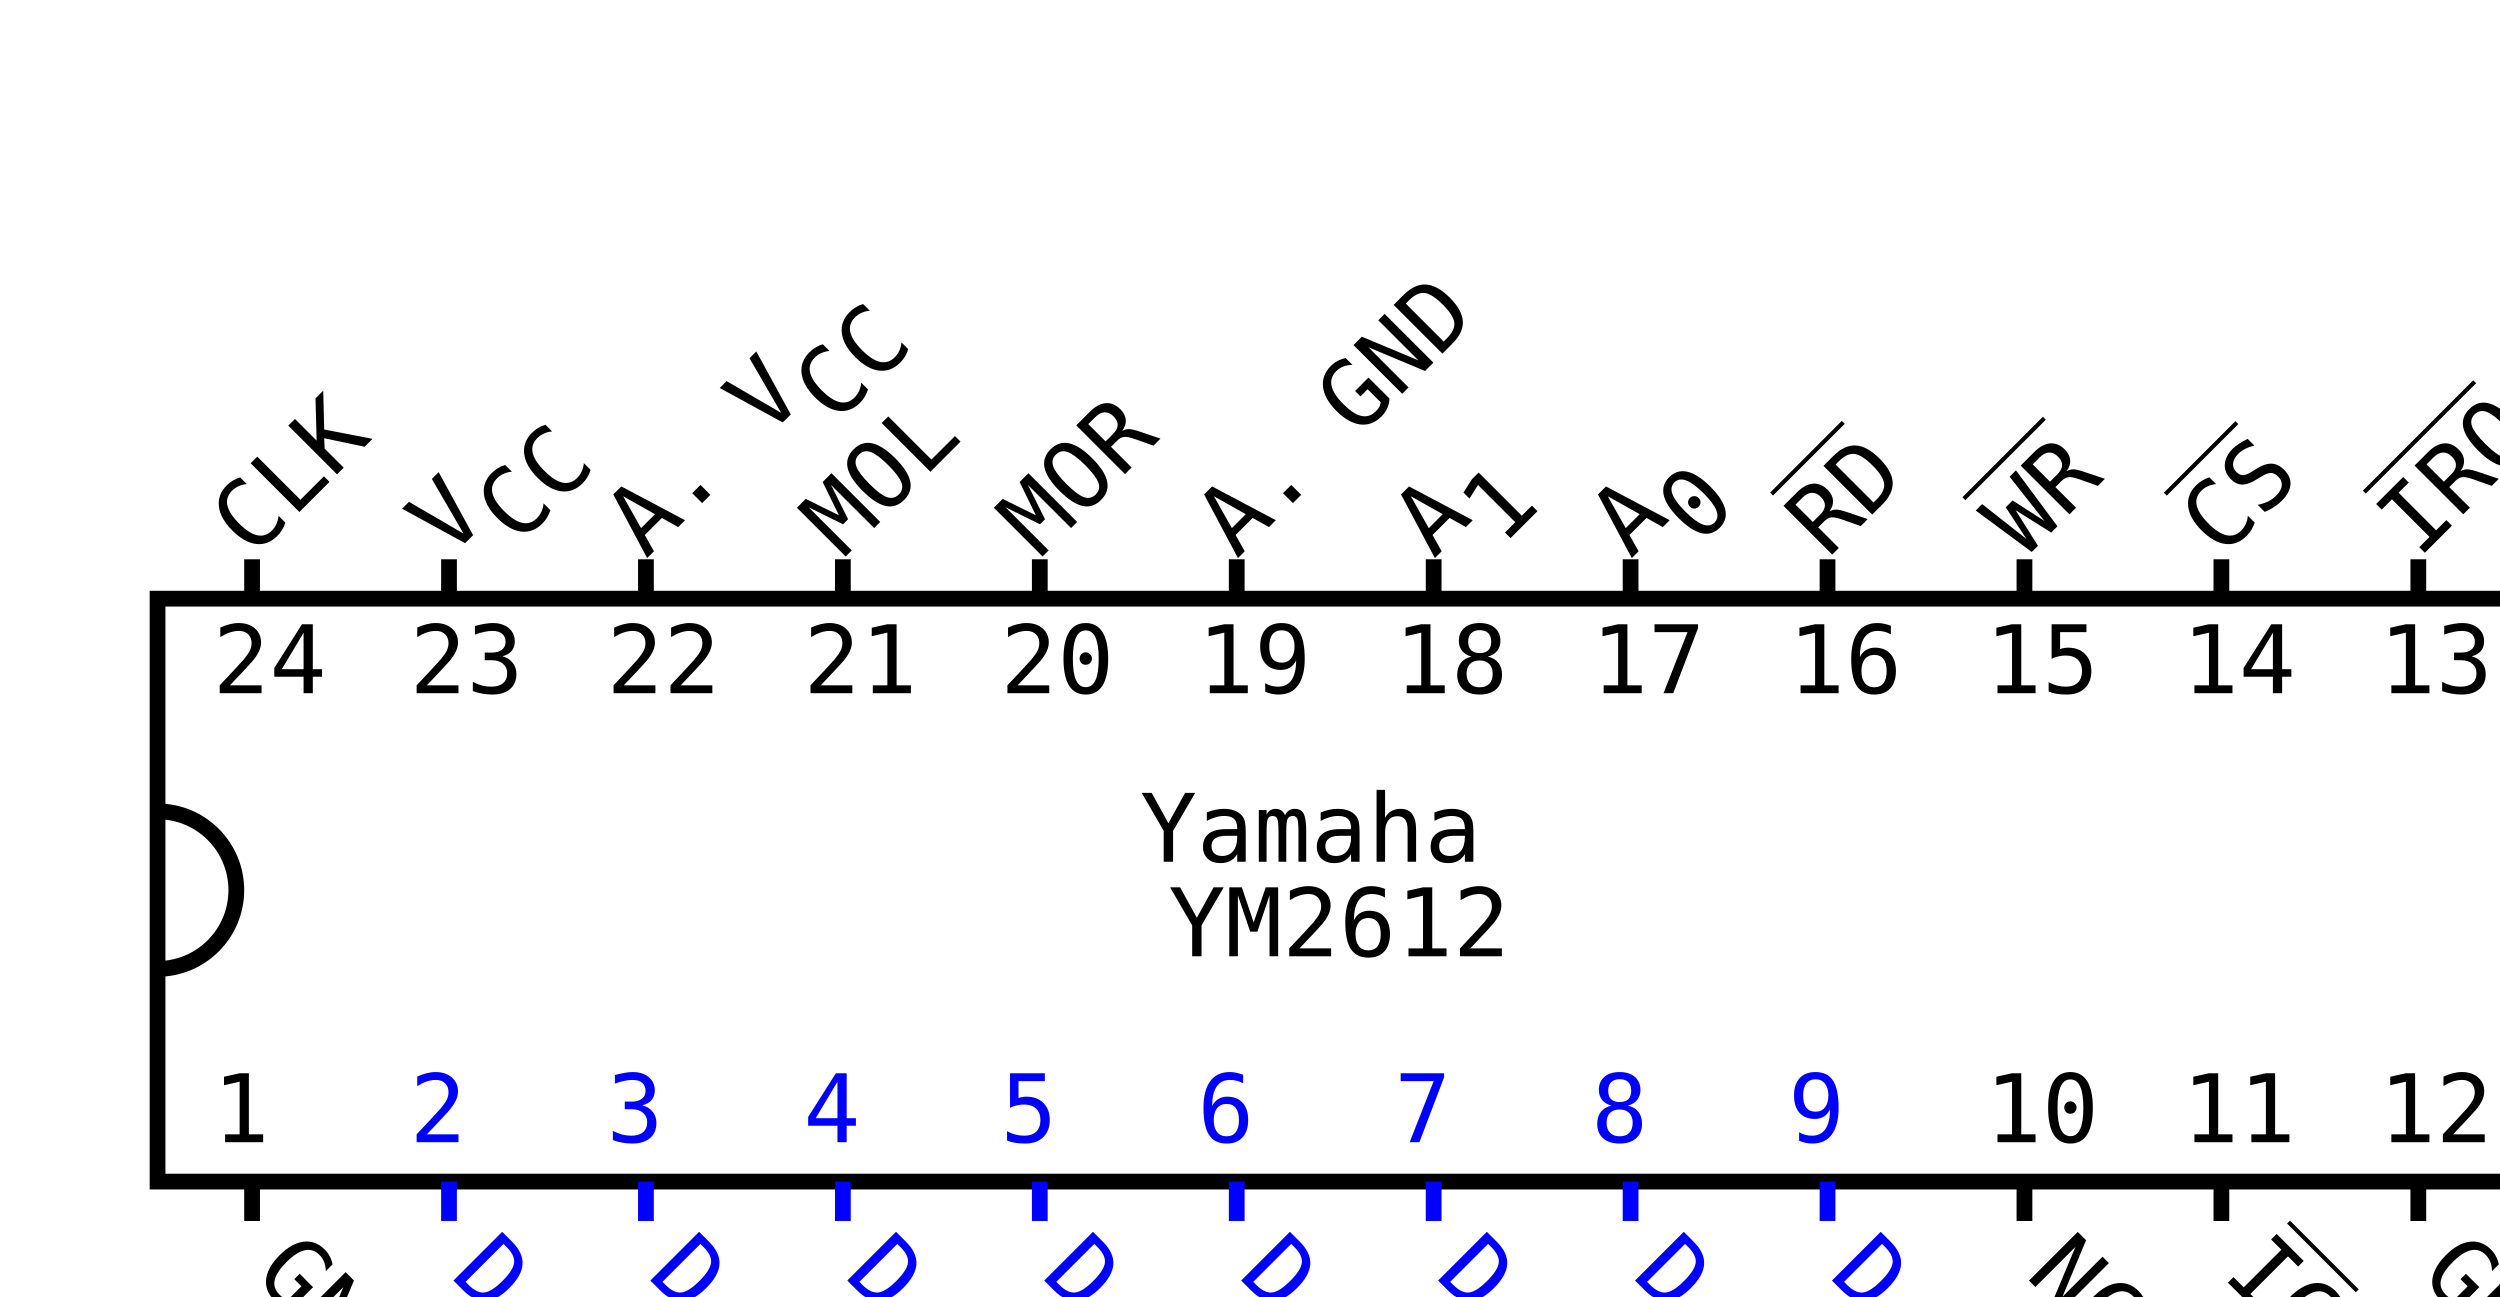
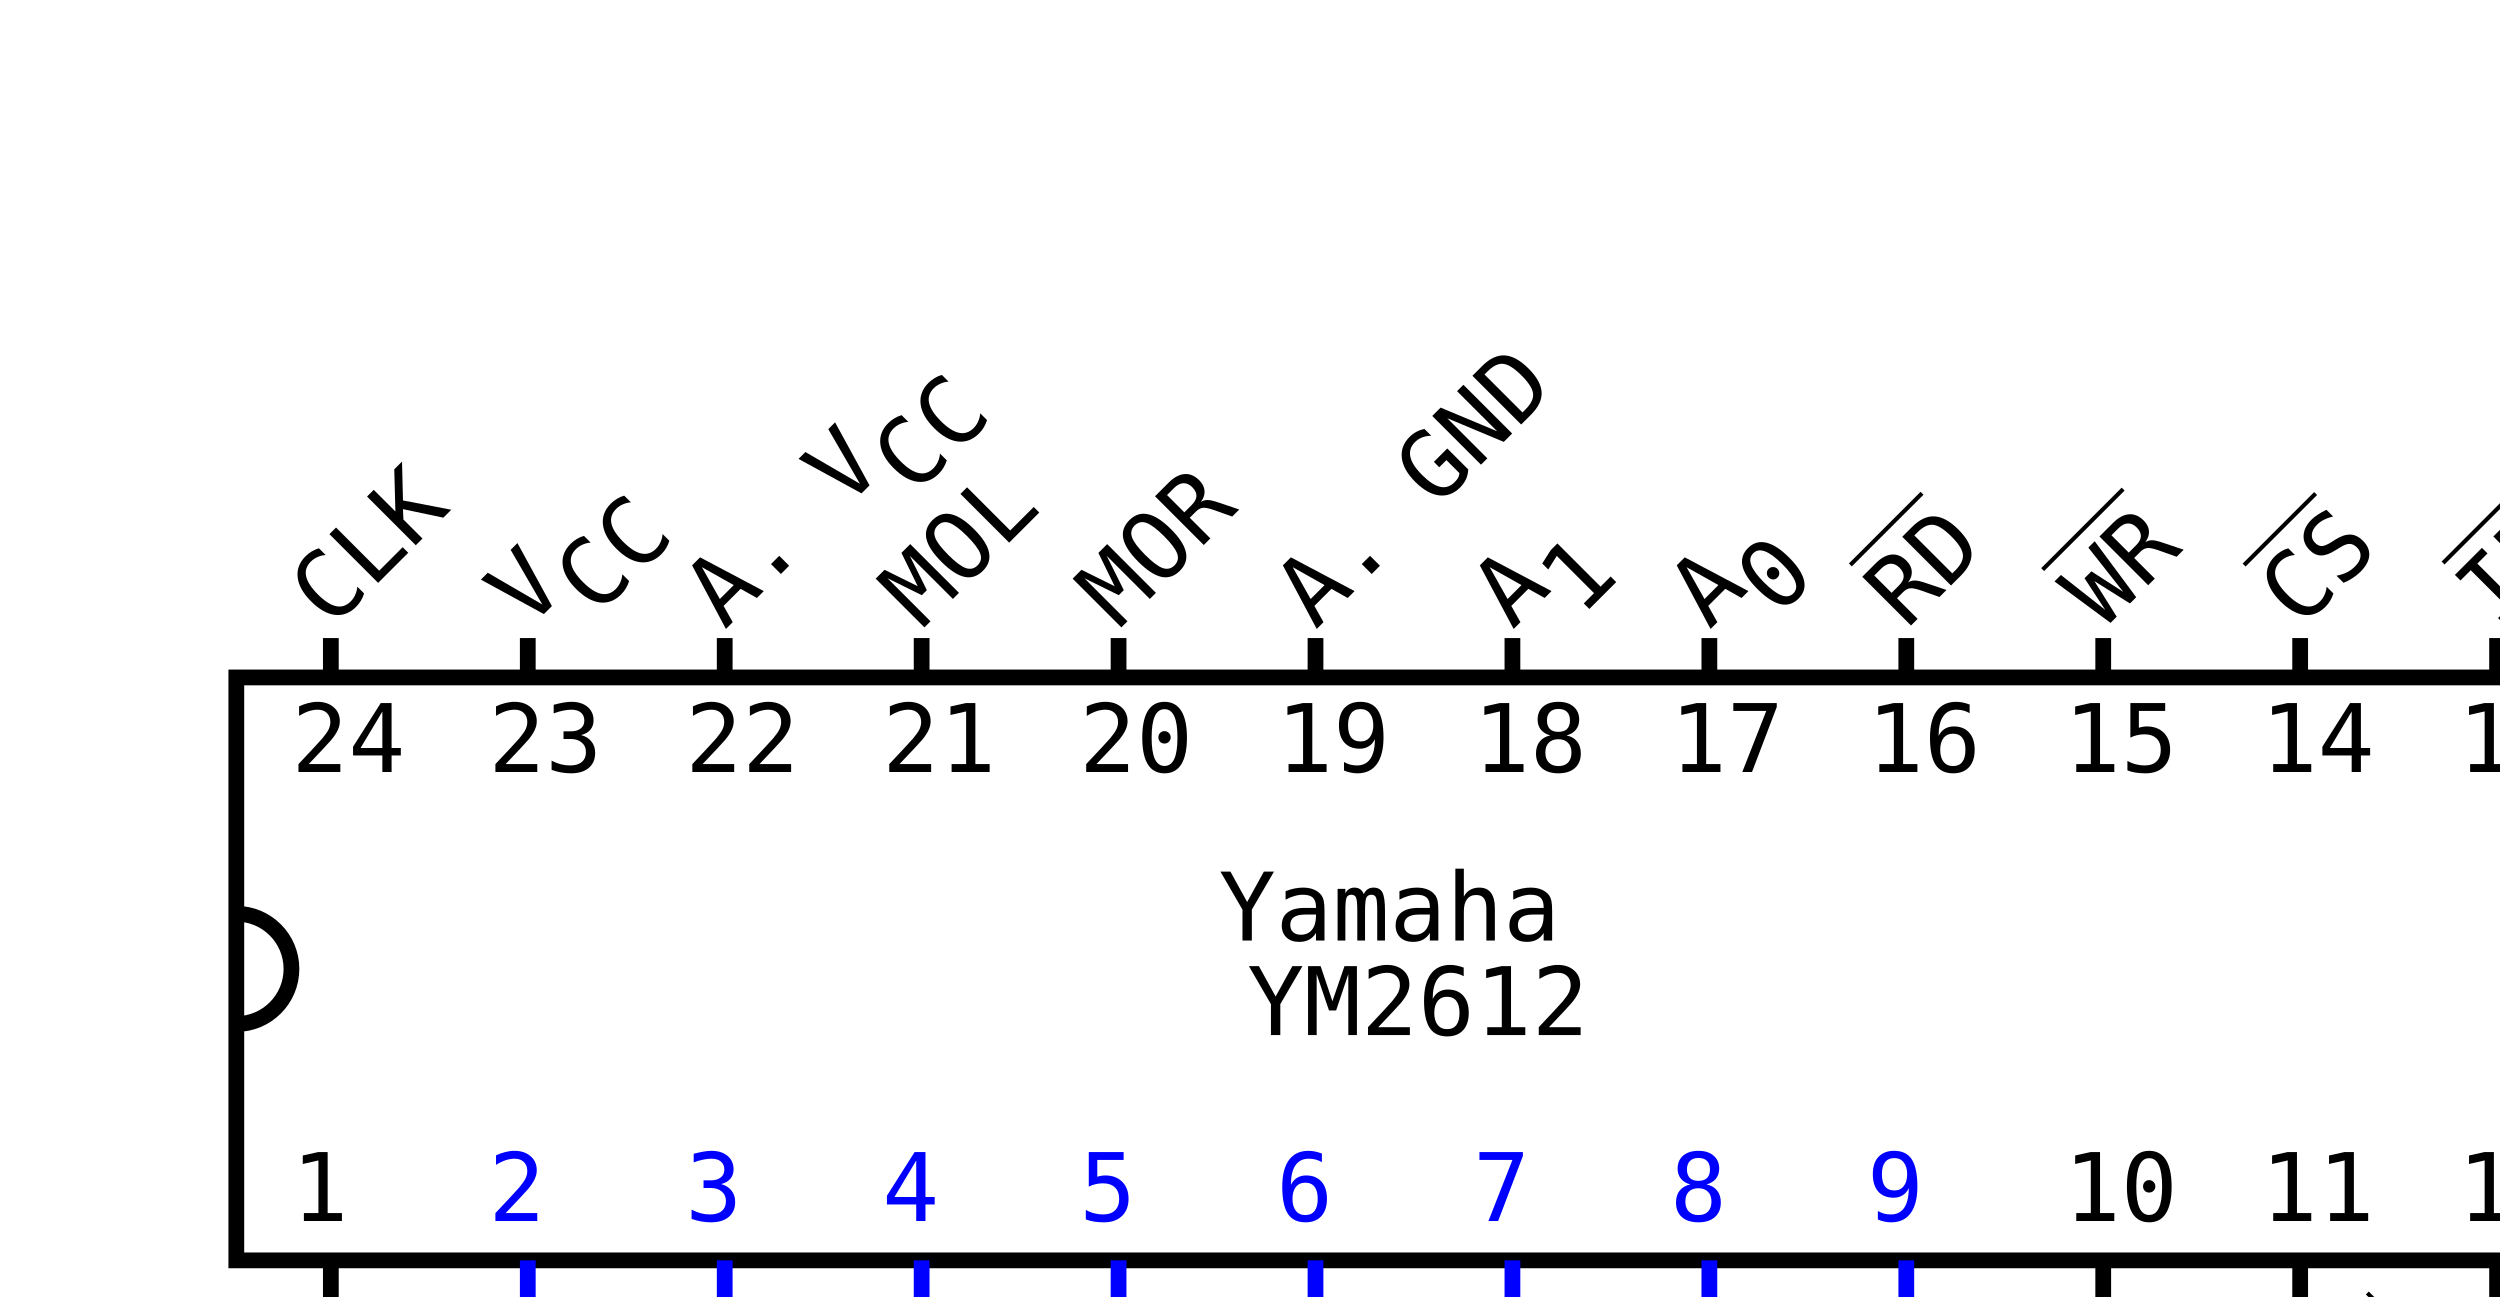
<svg xmlns="http://www.w3.org/2000/svg" version="1.1">
-   <rect x="20" y="76" width="300" height="74" fill="none" stroke-width="2" stroke="black" />
-   <text x="170" y="113" transform="rotate(0 170 113)" alignment-baseline="central" text-anchor="middle" font-family="monospace">
-     <tspan x="170" dy="-0.3em">Yamaha</tspan>
-     <tspan x="170" dy="1em">YM2612</tspan>
+   <rect x="30" y="86" width="300" height="74" fill="none" stroke-width="2" stroke="black" />
+   <text x="180" y="123" transform="rotate(0 180 123)" alignment-baseline="central" text-anchor="middle" font-family="monospace">
+     <tspan x="180" dy="-0.3em">Yamaha</tspan>
+     <tspan x="180" dy="1em">YM2612</tspan>
  </text>
-   <path d="M20 103   A 10 10 0 0 1 20 123" stroke="black" fill="black" fill-opacity="0" stroke-width="2" />
-   <line x1="32" y1="76" x2="32" y2="71" stroke="black" stroke-width="2" />
-   <text x="27" y="88" font-family="monospace" fill="black">24</text>
-   <text x="32" y="71" transform="rotate(-45 32 71)" font-family="monospace" fill="black">CLK</text>
-   <line x1="57" y1="76" x2="57" y2="71" stroke="black" stroke-width="2" />
-   <text x="52" y="88" font-family="monospace" fill="black">23</text>
-   <text x="57" y="71" transform="rotate(-45 57 71)" font-family="monospace" fill="black">V<tspan dy="5">CC</tspan>
+   <path d="M30 116   A 7 7 0 0 1 30 130" stroke="black" fill="black" fill-opacity="0" stroke-width="2" />
+   <text x="37" y="98" font-family="monospace" fill="black">24</text>
+   <line x1="42" y1="86" x2="42" y2="81" stroke="black" stroke-width="2" />
+   <text x="42" y="80" transform="rotate(-45 42 80)" font-family="monospace" fill="black">CLK</text>
+   <text x="62" y="98" font-family="monospace" fill="black">23</text>
+   <line x1="67" y1="86" x2="67" y2="81" stroke="black" stroke-width="2" />
+   <text x="67" y="80" transform="rotate(-45 67 80)" font-family="monospace" fill="black">V<tspan dy="5">CC</tspan>
  </text>
-   <line x1="82" y1="76" x2="82" y2="71" stroke="black" stroke-width="2" />
-   <text x="77" y="88" font-family="monospace" fill="black">22</text>
-   <text x="82" y="71" transform="rotate(-45 82 71)" font-family="monospace" fill="black">A. V<tspan dy="5">CC</tspan>
+   <text x="87" y="98" font-family="monospace" fill="black">22</text>
+   <line x1="92" y1="86" x2="92" y2="81" stroke="black" stroke-width="2" />
+   <text x="92" y="80" transform="rotate(-45 92 80)" font-family="monospace" fill="black">A. V<tspan dy="5">CC</tspan>
  </text>
-   <line x1="107" y1="76" x2="107" y2="71" stroke="black" stroke-width="2" />
-   <text x="102" y="88" font-family="monospace" fill="black">21</text>
-   <text x="107" y="71" transform="rotate(-45 107 71)" font-family="monospace" fill="black">MOL</text>
-   <line x1="132" y1="76" x2="132" y2="71" stroke="black" stroke-width="2" />
-   <text x="127" y="88" font-family="monospace" fill="black">20</text>
-   <text x="132" y="71" transform="rotate(-45 132 71)" font-family="monospace" fill="black">MOR</text>
-   <line x1="157" y1="76" x2="157" y2="71" stroke="black" stroke-width="2" />
-   <text x="152" y="88" font-family="monospace" fill="black">19</text>
-   <text x="157" y="71" transform="rotate(-45 157 71)" font-family="monospace" fill="black">A. GND</text>
-   <line x1="182" y1="76" x2="182" y2="71" stroke="black" stroke-width="2" />
-   <text x="177" y="88" font-family="monospace" fill="black">18</text>
-   <text x="182" y="71" transform="rotate(-45 182 71)" font-family="monospace" fill="black">A<tspan dy="5">1</tspan>
+   <text x="112" y="98" font-family="monospace" fill="black">21</text>
+   <line x1="117" y1="86" x2="117" y2="81" stroke="black" stroke-width="2" />
+   <text x="117" y="80" transform="rotate(-45 117 80)" font-family="monospace" fill="black">MOL</text>
+   <text x="137" y="98" font-family="monospace" fill="black">20</text>
+   <line x1="142" y1="86" x2="142" y2="81" stroke="black" stroke-width="2" />
+   <text x="142" y="80" transform="rotate(-45 142 80)" font-family="monospace" fill="black">MOR</text>
+   <text x="162" y="98" font-family="monospace" fill="black">19</text>
+   <line x1="167" y1="86" x2="167" y2="81" stroke="black" stroke-width="2" />
+   <text x="167" y="80" transform="rotate(-45 167 80)" font-family="monospace" fill="black">A. GND</text>
+   <text x="187" y="98" font-family="monospace" fill="black">18</text>
+   <line x1="192" y1="86" x2="192" y2="81" stroke="black" stroke-width="2" />
+   <text x="192" y="80" transform="rotate(-45 192 80)" font-family="monospace" fill="black">A<tspan dy="5">1</tspan>
  </text>
-   <line x1="207" y1="76" x2="207" y2="71" stroke="black" stroke-width="2" />
-   <text x="202" y="88" font-family="monospace" fill="black">17</text>
-   <text x="207" y="71" transform="rotate(-45 207 71)" font-family="monospace" fill="black">A<tspan dy="5">0</tspan>
+   <text x="212" y="98" font-family="monospace" fill="black">17</text>
+   <line x1="217" y1="86" x2="217" y2="81" stroke="black" stroke-width="2" />
+   <text x="217" y="80" transform="rotate(-45 217 80)" font-family="monospace" fill="black">A<tspan dy="5">0</tspan>
  </text>
-   <line x1="232" y1="76" x2="232" y2="71" stroke="black" stroke-width="2" />
-   <text x="227" y="88" font-family="monospace" fill="black">16</text>
-   <text x="232" y="71" transform="rotate(-45 232 71)" font-family="monospace" fill="black" style="text-decoration: overline">RD</text>
-   <line x1="257" y1="76" x2="257" y2="71" stroke="black" stroke-width="2" />
-   <text x="252" y="88" font-family="monospace" fill="black">15</text>
-   <text x="257" y="71" transform="rotate(-45 257 71)" font-family="monospace" fill="black" style="text-decoration: overline">WR</text>
-   <line x1="282" y1="76" x2="282" y2="71" stroke="black" stroke-width="2" />
-   <text x="277" y="88" font-family="monospace" fill="black">14</text>
-   <text x="282" y="71" transform="rotate(-45 282 71)" font-family="monospace" fill="black" style="text-decoration: overline">CS</text>
-   <line x1="307" y1="76" x2="307" y2="71" stroke="black" stroke-width="2" />
-   <text x="302" y="88" font-family="monospace" fill="black">13</text>
-   <text x="307" y="71" transform="rotate(-45 307 71)" font-family="monospace" fill="black" style="text-decoration: overline">IRQ</text>
-   <line x1="32" y1="150" x2="32" y2="155" stroke="black" stroke-width="2" />
-   <text x="27" y="145" font-family="monospace" fill="black">1</text>
-   <text x="32" y="162" transform="rotate(45 32 162)" font-family="monospace" fill="black">GND</text>
-   <line x1="57" y1="150" x2="57" y2="155" stroke="blue" stroke-width="2" />
-   <text x="52" y="145" font-family="monospace" fill="blue">2</text>
-   <text x="57" y="162" transform="rotate(45 57 162)" font-family="monospace" fill="blue">D<tspan dy="5">0</tspan>
+   <text x="237" y="98" font-family="monospace" fill="black">16</text>
+   <line x1="242" y1="86" x2="242" y2="81" stroke="black" stroke-width="2" />
+   <text x="242" y="80" transform="rotate(-45 242 80)" font-family="monospace" fill="black" style="text-decoration: overline">RD</text>
+   <text x="262" y="98" font-family="monospace" fill="black">15</text>
+   <line x1="267" y1="86" x2="267" y2="81" stroke="black" stroke-width="2" />
+   <text x="267" y="80" transform="rotate(-45 267 80)" font-family="monospace" fill="black" style="text-decoration: overline">WR</text>
+   <text x="287" y="98" font-family="monospace" fill="black">14</text>
+   <line x1="292" y1="86" x2="292" y2="81" stroke="black" stroke-width="2" />
+   <text x="292" y="80" transform="rotate(-45 292 80)" font-family="monospace" fill="black" style="text-decoration: overline">CS</text>
+   <text x="312" y="98" font-family="monospace" fill="black">13</text>
+   <line x1="317" y1="86" x2="317" y2="81" stroke="black" stroke-width="2" />
+   <text x="317" y="80" transform="rotate(-45 317 80)" font-family="monospace" fill="black" style="text-decoration: overline">IRQ</text>
+   <text x="37" y="155" font-family="monospace" fill="black">1</text>
+   <line x1="42" y1="160" x2="42" y2="165" stroke="black" stroke-width="2" />
+   <text x="42" y="171" transform="rotate(45 42 171)" font-family="monospace" fill="black">GND</text>
+   <text x="62" y="155" font-family="monospace" fill="blue">2</text>
+   <line x1="67" y1="160" x2="67" y2="165" stroke="blue" stroke-width="2" />
+   <text x="67" y="171" transform="rotate(45 67 171)" font-family="monospace" fill="blue">D<tspan dy="5">0</tspan>
  </text>
-   <line x1="82" y1="150" x2="82" y2="155" stroke="blue" stroke-width="2" />
-   <text x="77" y="145" font-family="monospace" fill="blue">3</text>
-   <text x="82" y="162" transform="rotate(45 82 162)" font-family="monospace" fill="blue">D<tspan dy="5">1</tspan>
+   <text x="87" y="155" font-family="monospace" fill="blue">3</text>
+   <line x1="92" y1="160" x2="92" y2="165" stroke="blue" stroke-width="2" />
+   <text x="92" y="171" transform="rotate(45 92 171)" font-family="monospace" fill="blue">D<tspan dy="5">1</tspan>
  </text>
-   <line x1="107" y1="150" x2="107" y2="155" stroke="blue" stroke-width="2" />
-   <text x="102" y="145" font-family="monospace" fill="blue">4</text>
-   <text x="107" y="162" transform="rotate(45 107 162)" font-family="monospace" fill="blue">D<tspan dy="5">2</tspan>
+   <text x="112" y="155" font-family="monospace" fill="blue">4</text>
+   <line x1="117" y1="160" x2="117" y2="165" stroke="blue" stroke-width="2" />
+   <text x="117" y="171" transform="rotate(45 117 171)" font-family="monospace" fill="blue">D<tspan dy="5">2</tspan>
  </text>
-   <line x1="132" y1="150" x2="132" y2="155" stroke="blue" stroke-width="2" />
-   <text x="127" y="145" font-family="monospace" fill="blue">5</text>
-   <text x="132" y="162" transform="rotate(45 132 162)" font-family="monospace" fill="blue">D<tspan dy="5">3</tspan>
+   <text x="137" y="155" font-family="monospace" fill="blue">5</text>
+   <line x1="142" y1="160" x2="142" y2="165" stroke="blue" stroke-width="2" />
+   <text x="142" y="171" transform="rotate(45 142 171)" font-family="monospace" fill="blue">D<tspan dy="5">3</tspan>
  </text>
-   <line x1="157" y1="150" x2="157" y2="155" stroke="blue" stroke-width="2" />
-   <text x="152" y="145" font-family="monospace" fill="blue">6</text>
-   <text x="157" y="162" transform="rotate(45 157 162)" font-family="monospace" fill="blue">D<tspan dy="5">4</tspan>
+   <text x="162" y="155" font-family="monospace" fill="blue">6</text>
+   <line x1="167" y1="160" x2="167" y2="165" stroke="blue" stroke-width="2" />
+   <text x="167" y="171" transform="rotate(45 167 171)" font-family="monospace" fill="blue">D<tspan dy="5">4</tspan>
  </text>
-   <line x1="182" y1="150" x2="182" y2="155" stroke="blue" stroke-width="2" />
-   <text x="177" y="145" font-family="monospace" fill="blue">7</text>
-   <text x="182" y="162" transform="rotate(45 182 162)" font-family="monospace" fill="blue">D<tspan dy="5">5</tspan>
+   <text x="187" y="155" font-family="monospace" fill="blue">7</text>
+   <line x1="192" y1="160" x2="192" y2="165" stroke="blue" stroke-width="2" />
+   <text x="192" y="171" transform="rotate(45 192 171)" font-family="monospace" fill="blue">D<tspan dy="5">5</tspan>
  </text>
-   <line x1="207" y1="150" x2="207" y2="155" stroke="blue" stroke-width="2" />
-   <text x="202" y="145" font-family="monospace" fill="blue">8</text>
-   <text x="207" y="162" transform="rotate(45 207 162)" font-family="monospace" fill="blue">D<tspan dy="5">6</tspan>
+   <text x="212" y="155" font-family="monospace" fill="blue">8</text>
+   <line x1="217" y1="160" x2="217" y2="165" stroke="blue" stroke-width="2" />
+   <text x="217" y="171" transform="rotate(45 217 171)" font-family="monospace" fill="blue">D<tspan dy="5">6</tspan>
  </text>
-   <line x1="232" y1="150" x2="232" y2="155" stroke="blue" stroke-width="2" />
-   <text x="227" y="145" font-family="monospace" fill="blue">9</text>
-   <text x="232" y="162" transform="rotate(45 232 162)" font-family="monospace" fill="blue">D<tspan dy="5">7</tspan>
+   <text x="237" y="155" font-family="monospace" fill="blue">9</text>
+   <line x1="242" y1="160" x2="242" y2="165" stroke="blue" stroke-width="2" />
+   <text x="242" y="171" transform="rotate(45 242 171)" font-family="monospace" fill="blue">D<tspan dy="5">7</tspan>
  </text>
-   <line x1="257" y1="150" x2="257" y2="155" stroke="black" stroke-width="2" />
-   <text x="252" y="145" font-family="monospace" fill="black">10</text>
-   <text x="257" y="162" transform="rotate(45 257 162)" font-family="monospace" fill="black">NC</text>
-   <line x1="282" y1="150" x2="282" y2="155" stroke="black" stroke-width="2" />
-   <text x="277" y="145" font-family="monospace" fill="black">11</text>
-   <text x="282" y="162" transform="rotate(45 282 162)" font-family="monospace" fill="black" style="text-decoration: overline">IC</text>
-   <line x1="307" y1="150" x2="307" y2="155" stroke="black" stroke-width="2" />
-   <text x="302" y="145" font-family="monospace" fill="black">12</text>
-   <text x="307" y="162" transform="rotate(45 307 162)" font-family="monospace" fill="black">GND</text>
+   <text x="262" y="155" font-family="monospace" fill="black">10</text>
+   <line x1="267" y1="160" x2="267" y2="165" stroke="black" stroke-width="2" />
+   <text x="267" y="171" transform="rotate(45 267 171)" font-family="monospace" fill="black">NC</text>
+   <text x="287" y="155" font-family="monospace" fill="black">11</text>
+   <line x1="292" y1="160" x2="292" y2="165" stroke="black" stroke-width="2" />
+   <text x="292" y="171" transform="rotate(45 292 171)" font-family="monospace" fill="black" style="text-decoration: overline">IC</text>
+   <text x="312" y="155" font-family="monospace" fill="black">12</text>
+   <line x1="317" y1="160" x2="317" y2="165" stroke="black" stroke-width="2" />
+   <text x="317" y="171" transform="rotate(45 317 171)" font-family="monospace" fill="black">GND</text>
</svg>
